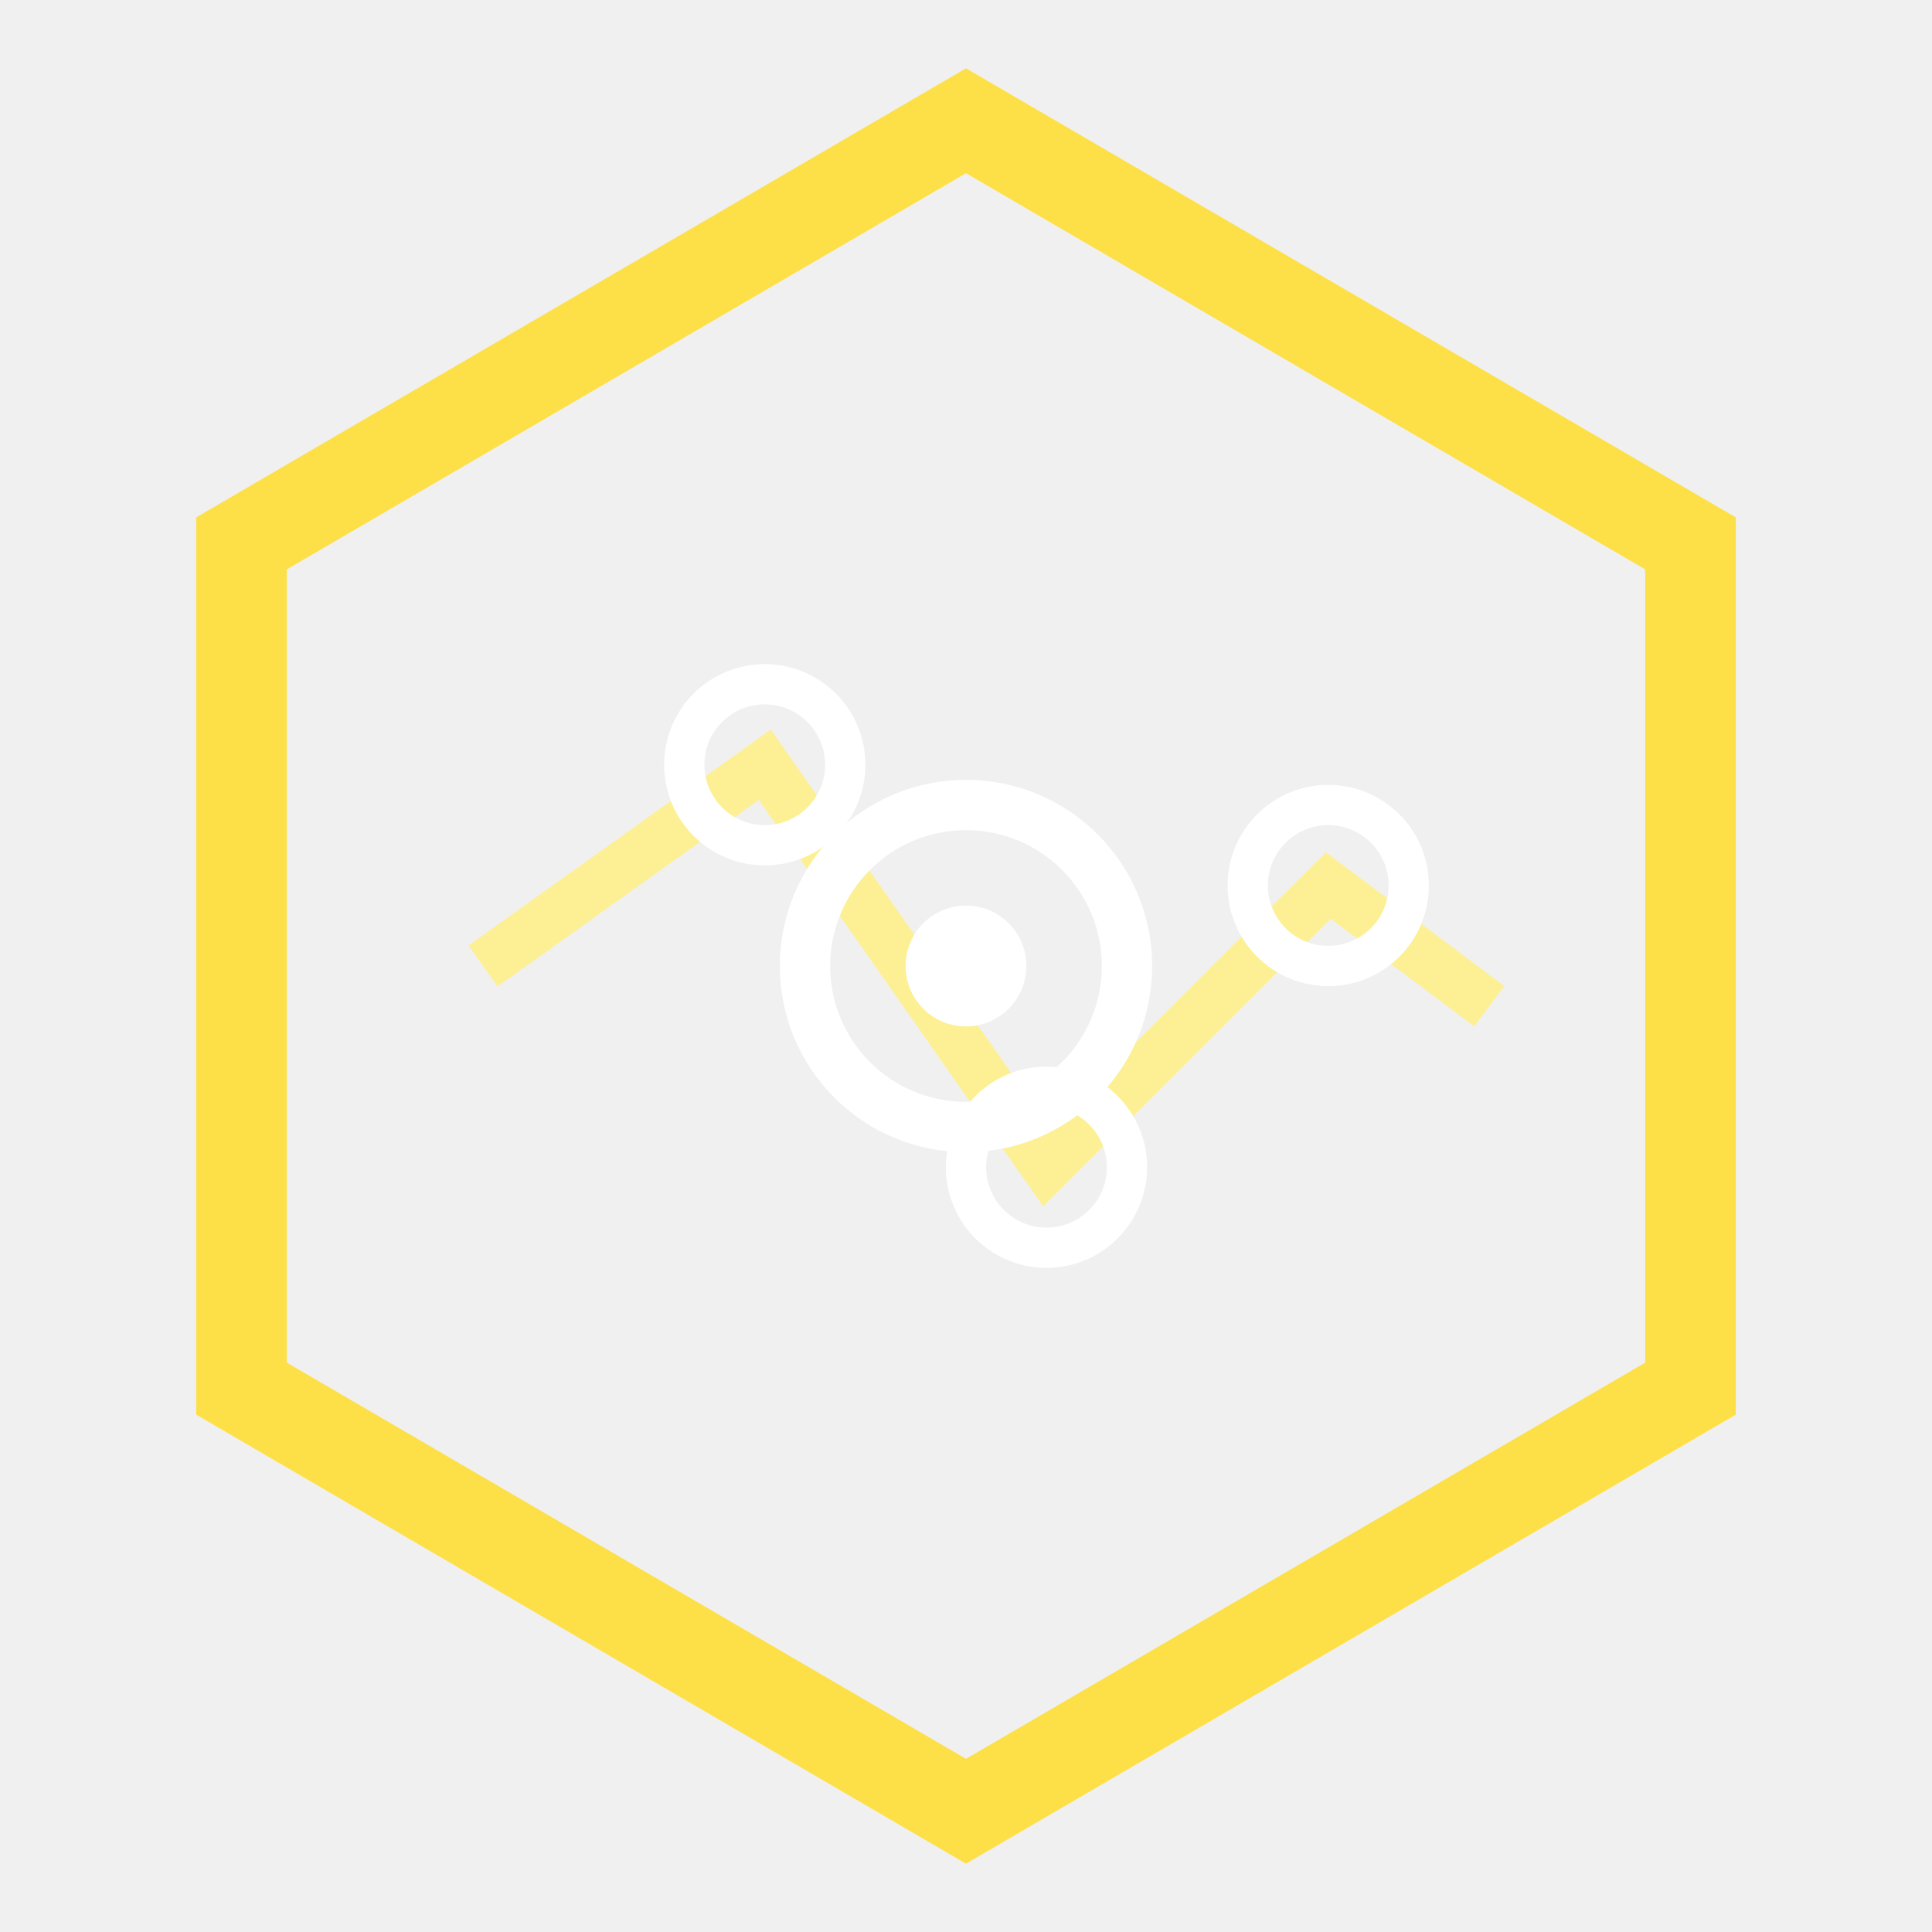
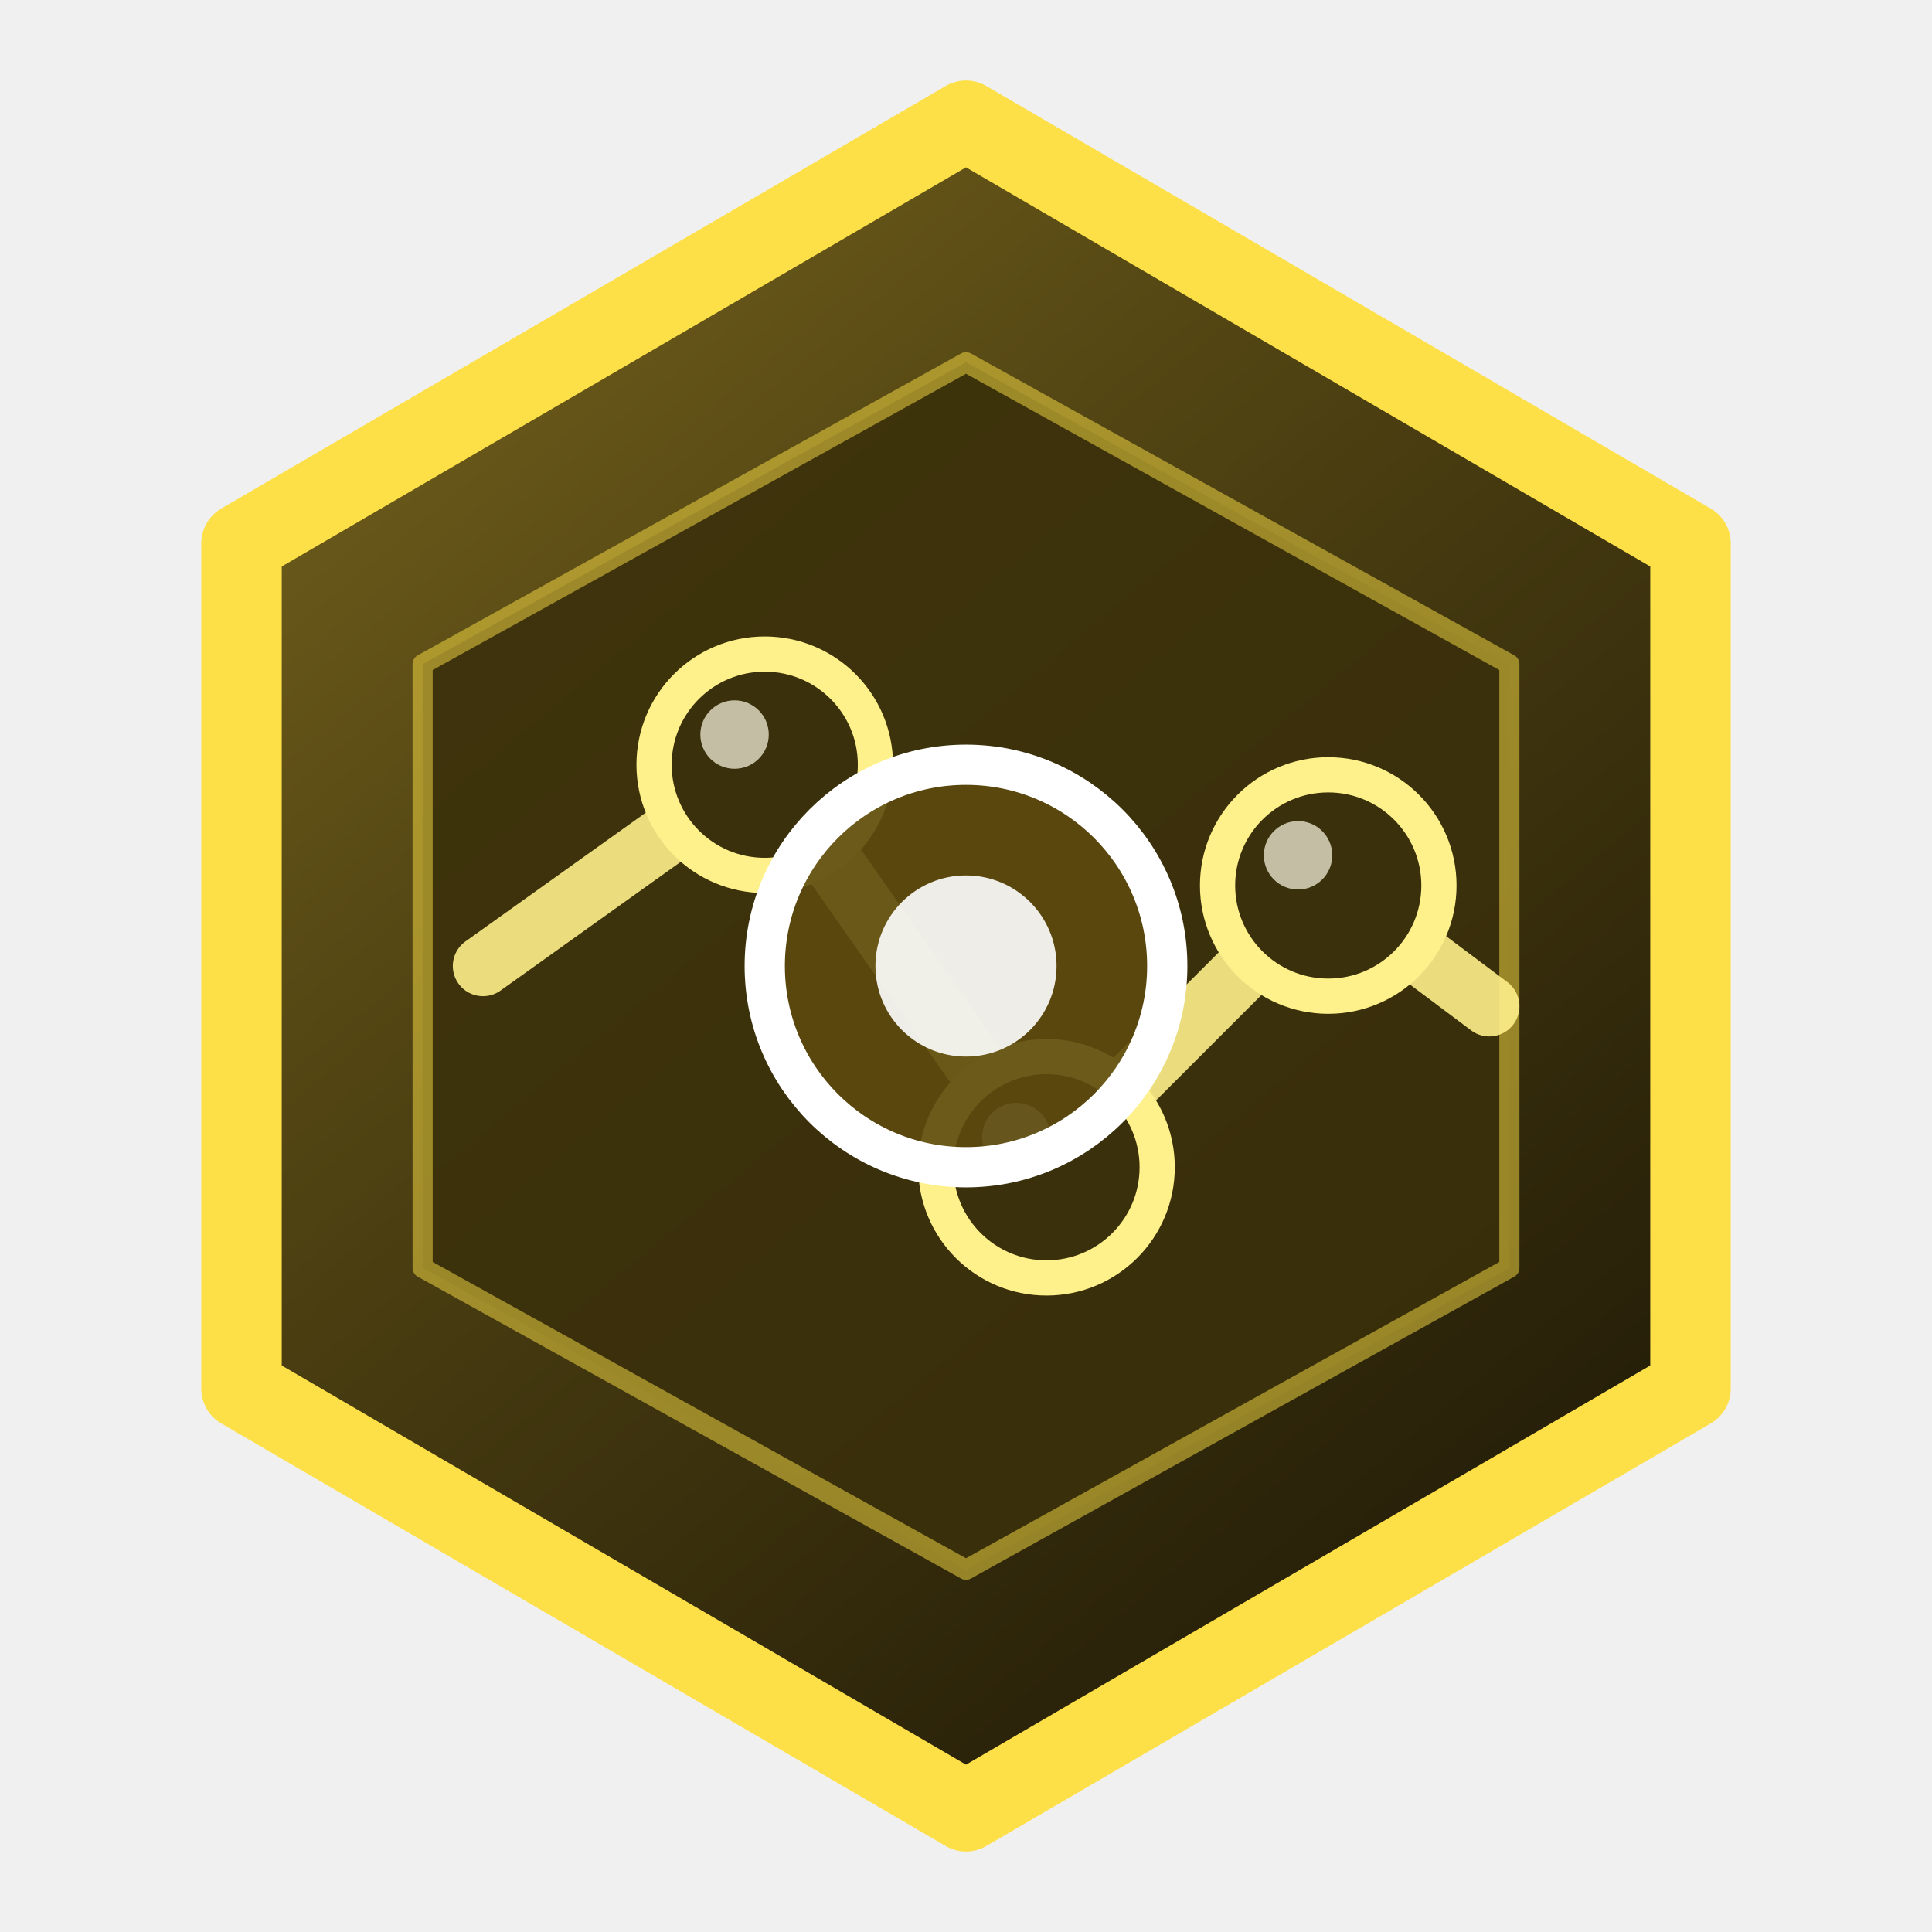
<svg xmlns="http://www.w3.org/2000/svg" viewBox="0 0 192 192">
-   <polygon points="96,12 168,54 168,138 96,180 24,138 24,54" fill="none" stroke="#fde047" stroke-width="9" />
-   <path d="M48 96 L76 76 L104 116 L132 88 L148 100" fill="none" stroke="#fef08a" stroke-width="5" opacity=".9" />
-   <circle cx="76" cy="76" r="8" fill="none" stroke="#ffffff" stroke-width="4" />
-   <circle cx="104" cy="116" r="8" fill="none" stroke="#ffffff" stroke-width="4" />
-   <circle cx="132" cy="88" r="8" fill="none" stroke="#ffffff" stroke-width="4" />
-   <circle cx="96" cy="96" r="16" fill="none" stroke="#ffffff" stroke-width="5" />
-   <circle cx="96" cy="96" r="6" fill="#ffffff" />
+   <defs>
+     <linearGradient id="cavityBody" x1="20%" y1="8%" x2="80%" y2="92%">
+       <stop offset="0%" stop-color="#6b5a1a" />
+       <stop offset="50%" stop-color="#43380f" />
+       <stop offset="100%" stop-color="#241d08" />
+     </linearGradient>
+   </defs>
+   <polygon points="96,12 168,54 168,138 96,180 24,138 24,54" fill="url(#cavityBody)" stroke="#fde047" stroke-width="8" stroke-linejoin="round" />
+   <polygon points="96,36 150,66 150,126 96,156 42,126 42,66" fill="#3a300b" fill-opacity=".88" stroke="#fde047" stroke-width="2" stroke-opacity=".5" stroke-linejoin="round" />
+   <path d="M48 96 L76 76 L104 116 L132 88 L148 100" fill="none" stroke="#fef08a" stroke-width="6" stroke-opacity=".9" stroke-linecap="round" stroke-linejoin="round" />
+   <g fill="#3a300b" stroke="#fef08a" stroke-width="3.5">
+     <circle cx="76" cy="76" r="11" />
+     <circle cx="104" cy="116" r="11" />
+     <circle cx="132" cy="88" r="11" />
+   </g>
+   <g fill="#fffbe6" fill-opacity=".7">
+     <circle cx="73" cy="73" r="3.4" />
+     <circle cx="101" cy="113" r="3.4" />
+     <circle cx="129" cy="85" r="3.4" />
+   </g>
+   <circle cx="96" cy="96" r="20" fill="#5c4a0e" fill-opacity=".9" stroke="#ffffff" stroke-width="4" />
+   <circle cx="96" cy="96" r="9" fill="#ffffff" fill-opacity=".9" />
</svg>
